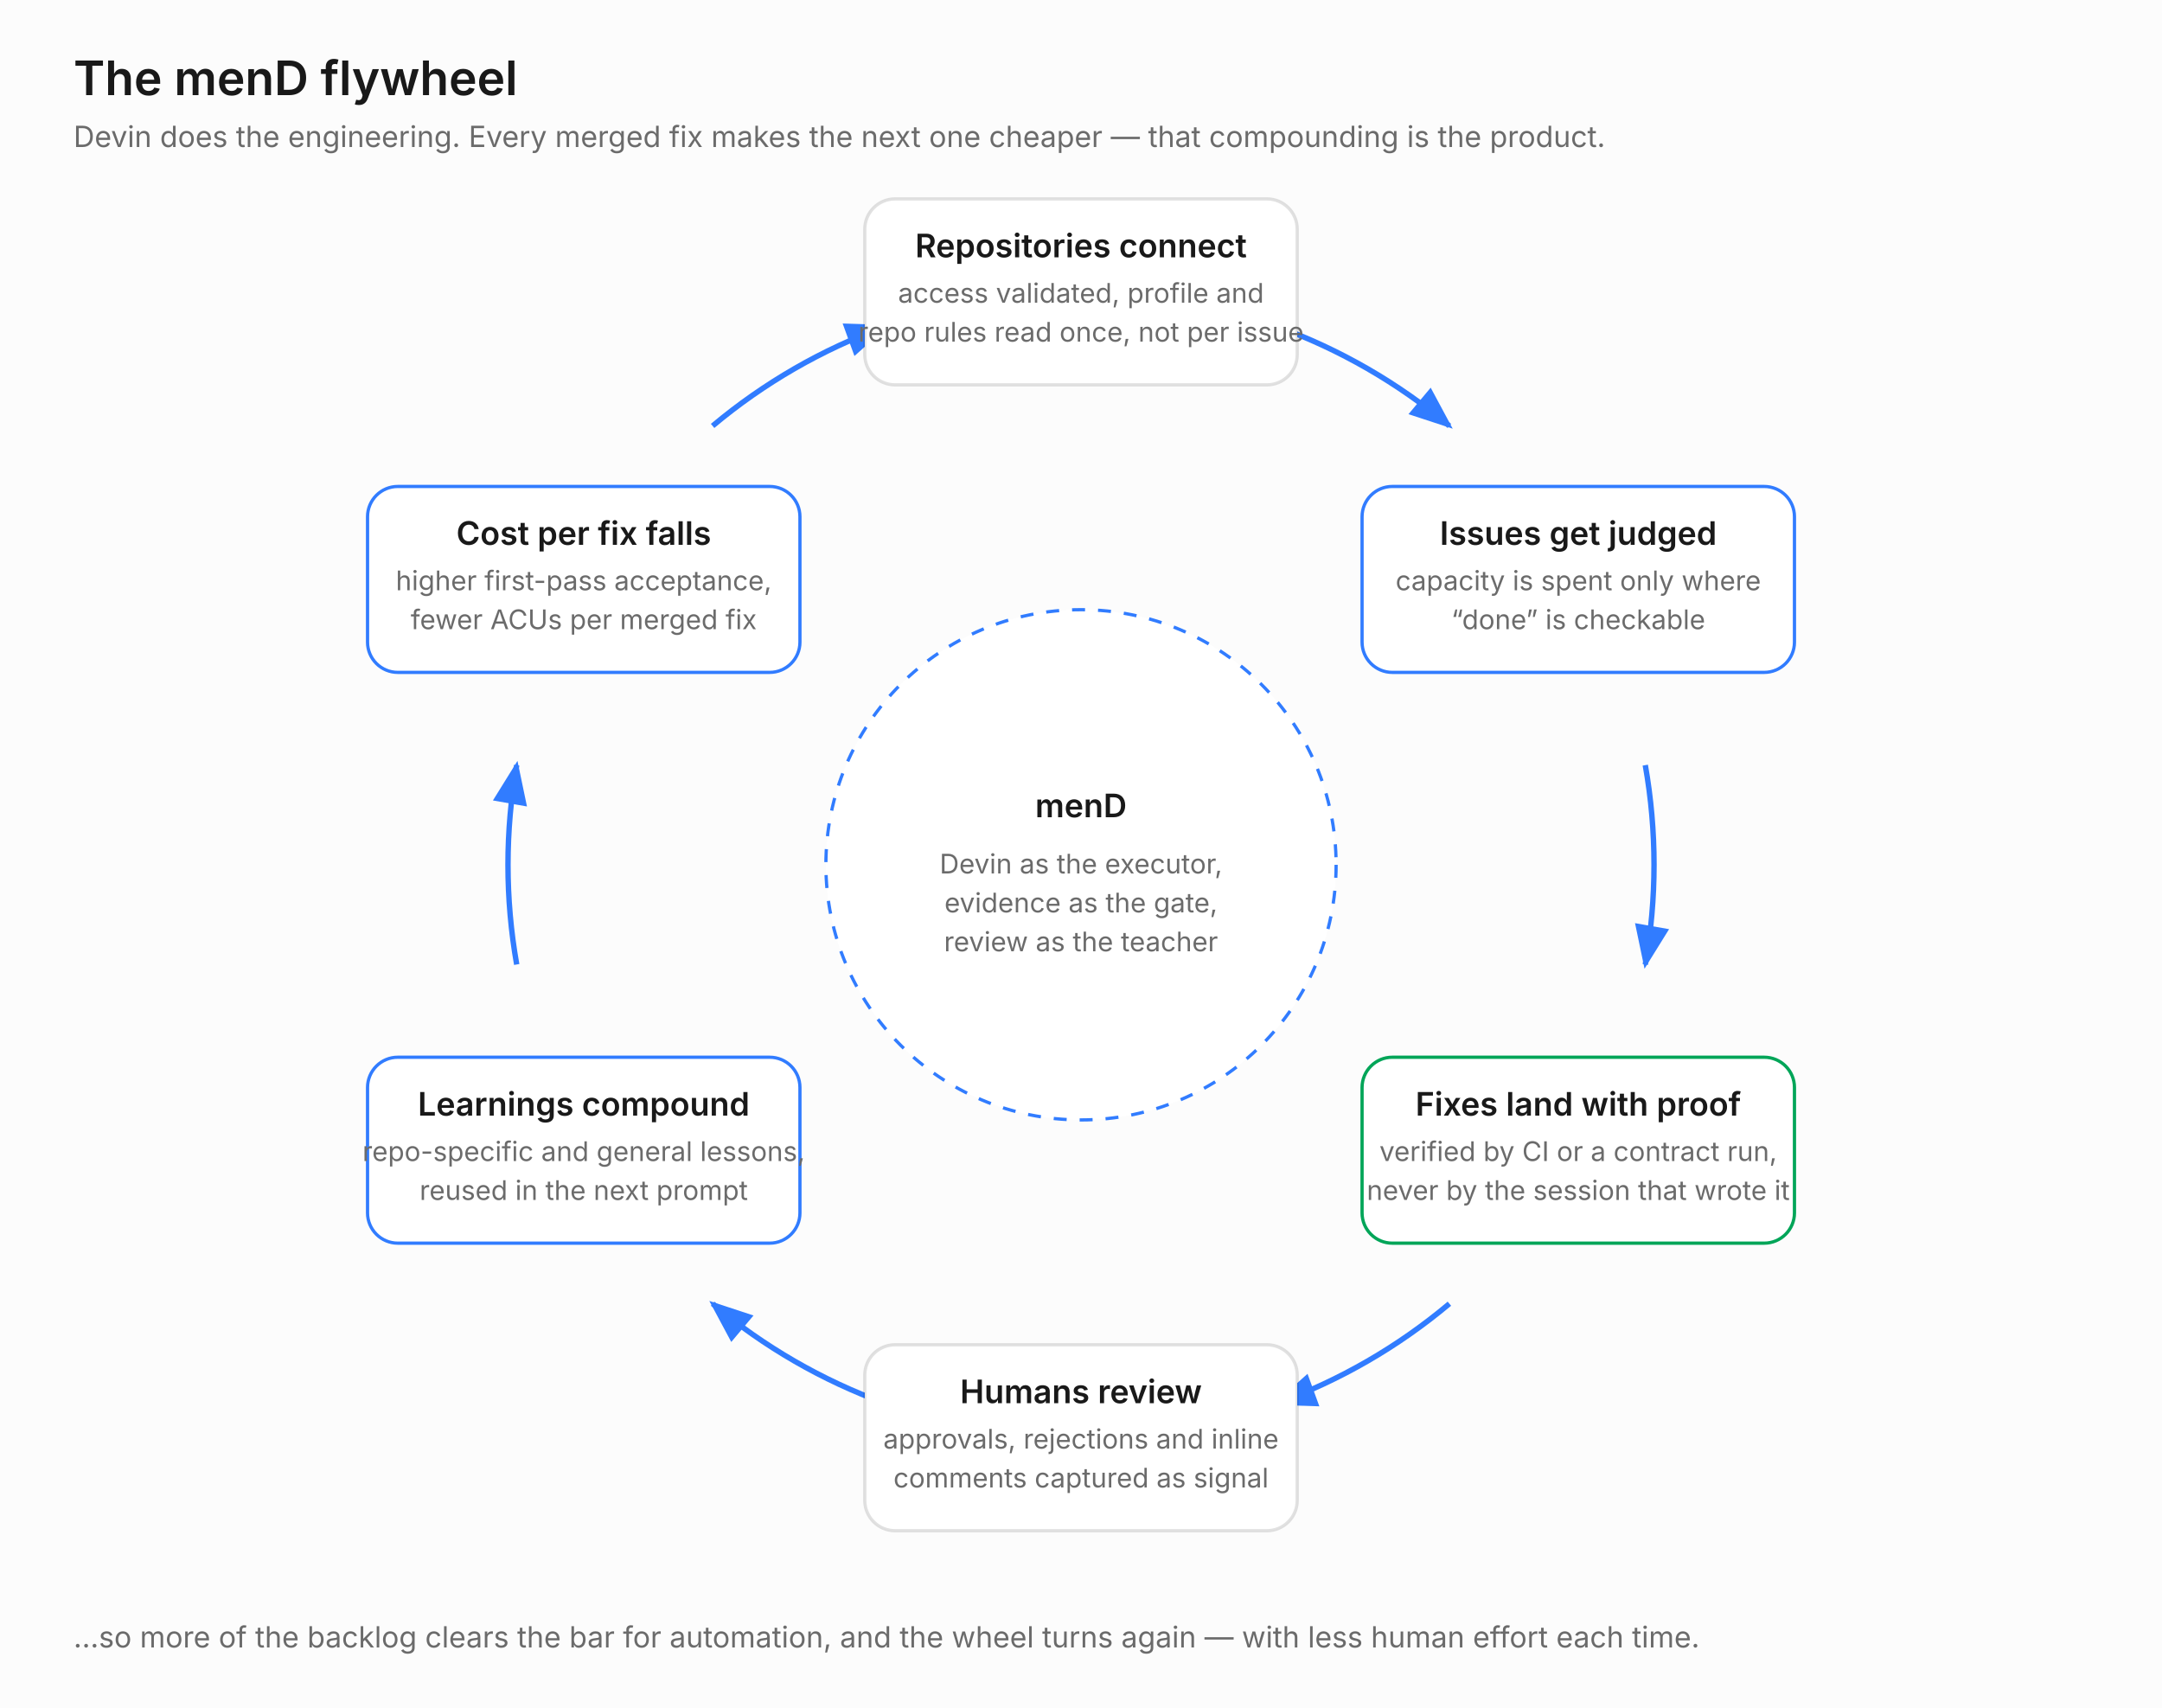
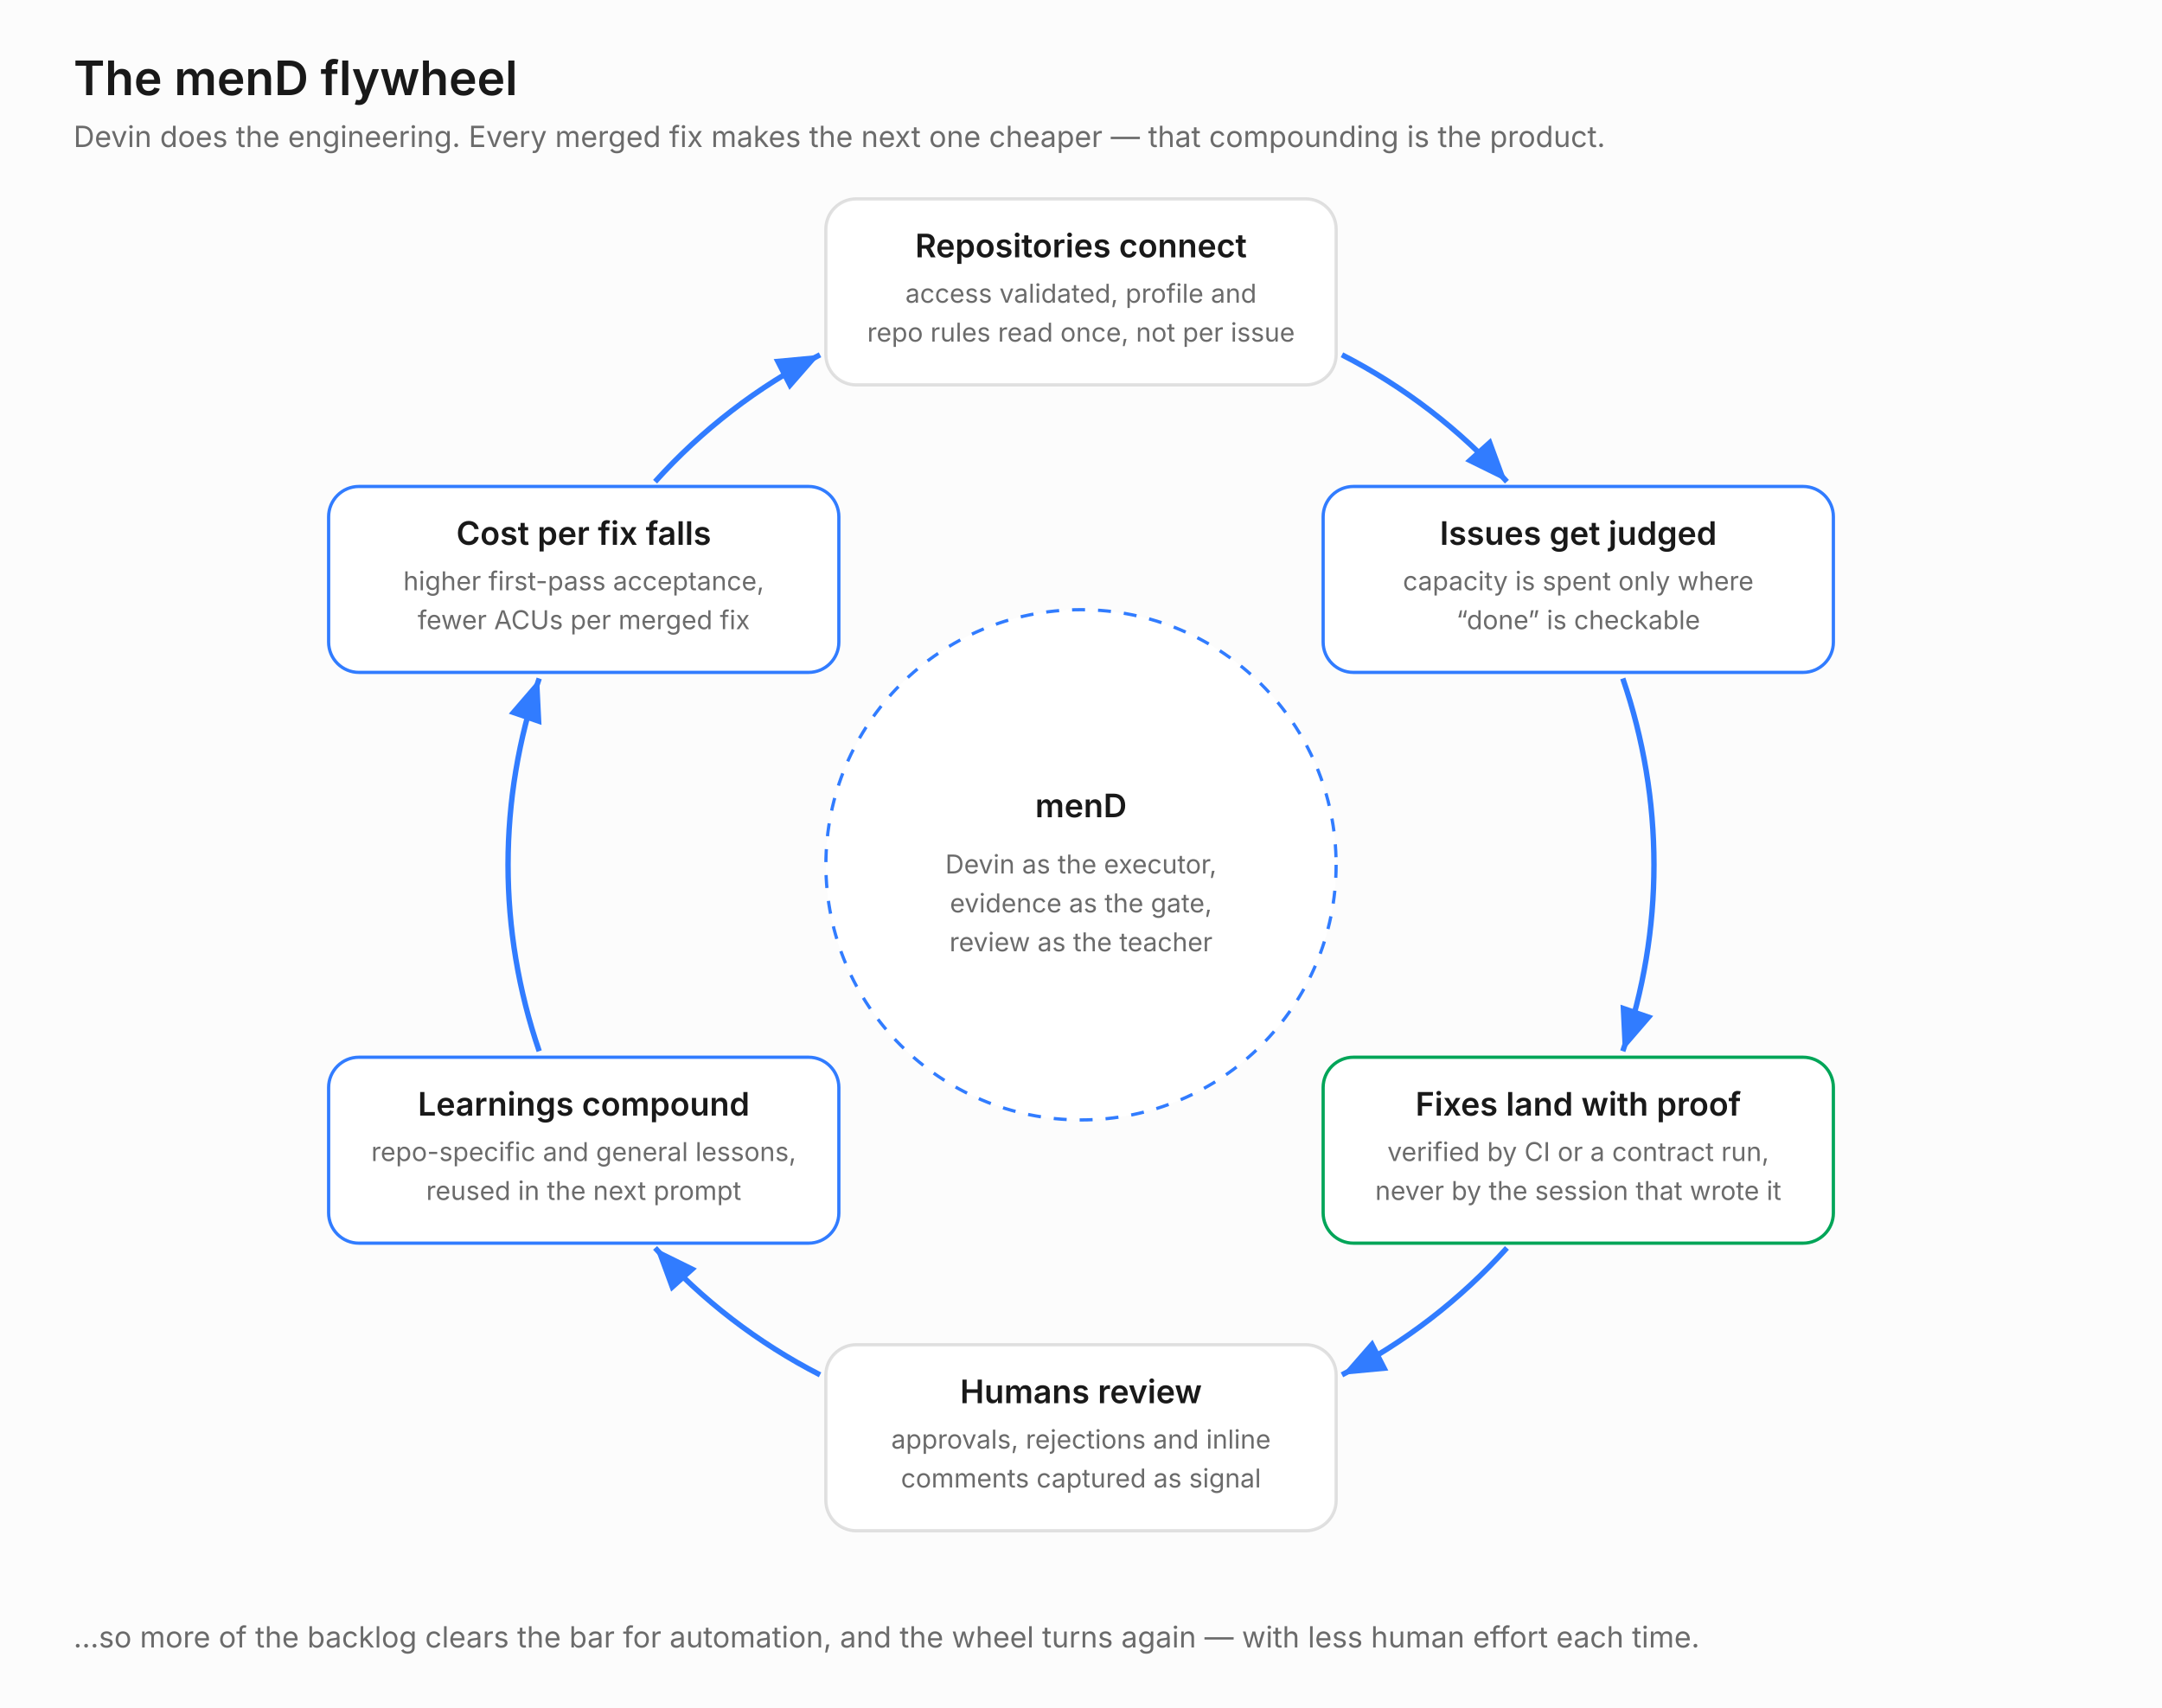
<svg xmlns="http://www.w3.org/2000/svg" viewBox="0 0 1000 790" width="1000" height="790" font-family="Inter, ui-sans-serif, system-ui, sans-serif" role="img" aria-label="menD flywheel: connected repositories feed a candidacy gate, fixes land with independent evidence, human review produces signal, learnings compound, cost per fix falls, and more of the backlog becomes worth automating">
  <defs>
-     <marker id="spin" viewBox="0 0 10 10" refX="9" refY="5" markerWidth="8" markerHeight="8" orient="auto-start-reverse">
+     <marker id="spin" viewBox="0 0 10 10" refX="10" refY="5" markerWidth="8" markerHeight="8" orient="auto-start-reverse">
      <path d="M 0 1 L 10 5 L 0 9 z" fill="rgb(49,124,255)" />
    </marker>
    <style>
      .box  { fill: #ffffff; stroke: rgba(0,0,0,0.12); stroke-width: 1.5; }
      .b1   { stroke: rgba(0,0,0,0.12); }
      .b2   { stroke: rgb(49,124,255); }
      .b3   { stroke: rgb(0,165,88); }
      .b4   { stroke: rgba(0,0,0,0.12); }
      .b5   { stroke: rgb(49,124,255); }
      .b6   { stroke: rgb(49,124,255); }
      .h    { font-size: 22px; font-weight: 600; fill: rgb(25,25,25); }
      .t    { font-size: 15px; font-weight: 600; fill: rgb(25,25,25); }
-       .s    { font-size: 12.5px; fill: #6b6b6b; }
+       .s    { font-size: 12px; fill: #6b6b6b; }
      .cap  { font-size: 13.5px; fill: #6b6b6b; }
      .spin { fill: none; stroke: rgb(49,124,255); stroke-width: 2.5; marker-end: url(#spin); }
      .hub  { fill: #ffffff; stroke: rgb(49,124,255); stroke-width: 1.5; stroke-dasharray: 6 6; }
    </style>
  </defs>
  <rect x="0" y="0" width="1000" height="790" fill="#fcfcfc" />
  <text x="34" y="44" class="h">The menD flywheel</text>
  <text x="34" y="68" class="cap">Devin does the engineering. Every merged fix makes the next one cheaper — that compounding is the product.</text>
-   <path class="spin" d="M 590.6 151.0 A 265 265 0 0 1 670.4 197.0" />
-   <path class="spin" d="M 761.0 353.9 A 265 265 0 0 1 761.0 446.1" />
-   <path class="spin" d="M 670.4 603.0 A 265 265 0 0 1 590.6 649.1" />
-   <path class="spin" d="M 409.4 649.1 A 265 265 0 0 1 329.6 603.0" />
-   <path class="spin" d="M 239.0 446.1 A 265 265 0 0 1 239.0 353.9" />
-   <path class="spin" d="M 329.6 197.0 A 265 265 0 0 1 409.4 151.0" />
+   <path class="spin" d="M 620.7 164.1 A 265 265 0 0 1 697.0 222.8" />
+   <path class="spin" d="M 750.6 313.8 A 265 265 0 0 1 750.6 486.2" />
+   <path class="spin" d="M 697.0 577.2 A 265 265 0 0 1 620.7 635.9" />
+   <path class="spin" d="M 379.3 635.9 A 265 265 0 0 1 303.0 577.2" />
+   <path class="spin" d="M 249.4 486.2 A 265 265 0 0 1 249.4 313.8" />
+   <path class="spin" d="M 303.0 222.8 A 265 265 0 0 1 379.3 164.1" />
  <circle cx="500" cy="400" r="118" class="hub" />
  <text x="500" y="378" class="t" text-anchor="middle" font-size="20" fill="rgb(49,124,255)">menD</text>
  <text x="500" y="404" class="s" text-anchor="middle">Devin as the executor,</text>
  <text x="500" y="422" class="s" text-anchor="middle">evidence as the gate,</text>
  <text x="500" y="440" class="s" text-anchor="middle">review as the teacher</text>
-   <rect x="400" y="92" width="200" height="86" rx="14" class="box b1" />
+   <rect x="382" y="92" width="236" height="86" rx="14" class="box b1" />
  <text x="500" y="119" class="t" text-anchor="middle">Repositories connect</text>
  <text x="500" y="140" class="s" text-anchor="middle">access validated, profile and</text>
  <text x="500" y="158" class="s" text-anchor="middle">repo rules read once, not per issue</text>
-   <rect x="630" y="225" width="200" height="86" rx="14" class="box b2" />
+   <rect x="612" y="225" width="236" height="86" rx="14" class="box b2" />
  <text x="730" y="252" class="t" text-anchor="middle">Issues get judged</text>
  <text x="730" y="273" class="s" text-anchor="middle">capacity is spent only where</text>
  <text x="730" y="291" class="s" text-anchor="middle">“done” is checkable</text>
-   <rect x="630" y="489" width="200" height="86" rx="14" class="box b3" />
+   <rect x="612" y="489" width="236" height="86" rx="14" class="box b3" />
  <text x="730" y="516" class="t" text-anchor="middle">Fixes land with proof</text>
  <text x="730" y="537" class="s" text-anchor="middle">verified by CI or a contract run,</text>
  <text x="730" y="555" class="s" text-anchor="middle">never by the session that wrote it</text>
-   <rect x="400" y="622" width="200" height="86" rx="14" class="box b4" />
+   <rect x="382" y="622" width="236" height="86" rx="14" class="box b4" />
  <text x="500" y="649" class="t" text-anchor="middle">Humans review</text>
  <text x="500" y="670" class="s" text-anchor="middle">approvals, rejections and inline</text>
  <text x="500" y="688" class="s" text-anchor="middle">comments captured as signal</text>
-   <rect x="170" y="489" width="200" height="86" rx="14" class="box b5" />
+   <rect x="152" y="489" width="236" height="86" rx="14" class="box b5" />
  <text x="270" y="516" class="t" text-anchor="middle">Learnings compound</text>
  <text x="270" y="537" class="s" text-anchor="middle">repo-specific and general lessons,</text>
  <text x="270" y="555" class="s" text-anchor="middle">reused in the next prompt</text>
-   <rect x="170" y="225" width="200" height="86" rx="14" class="box b6" />
+   <rect x="152" y="225" width="236" height="86" rx="14" class="box b6" />
  <text x="270" y="252" class="t" text-anchor="middle">Cost per fix falls</text>
  <text x="270" y="273" class="s" text-anchor="middle">higher first-pass acceptance,</text>
  <text x="270" y="291" class="s" text-anchor="middle">fewer ACUs per merged fix</text>
  <text x="34" y="762" class="cap">
    …so more of the backlog clears the bar for automation, and the wheel turns again — with less human effort each time.
  </text>
</svg>
